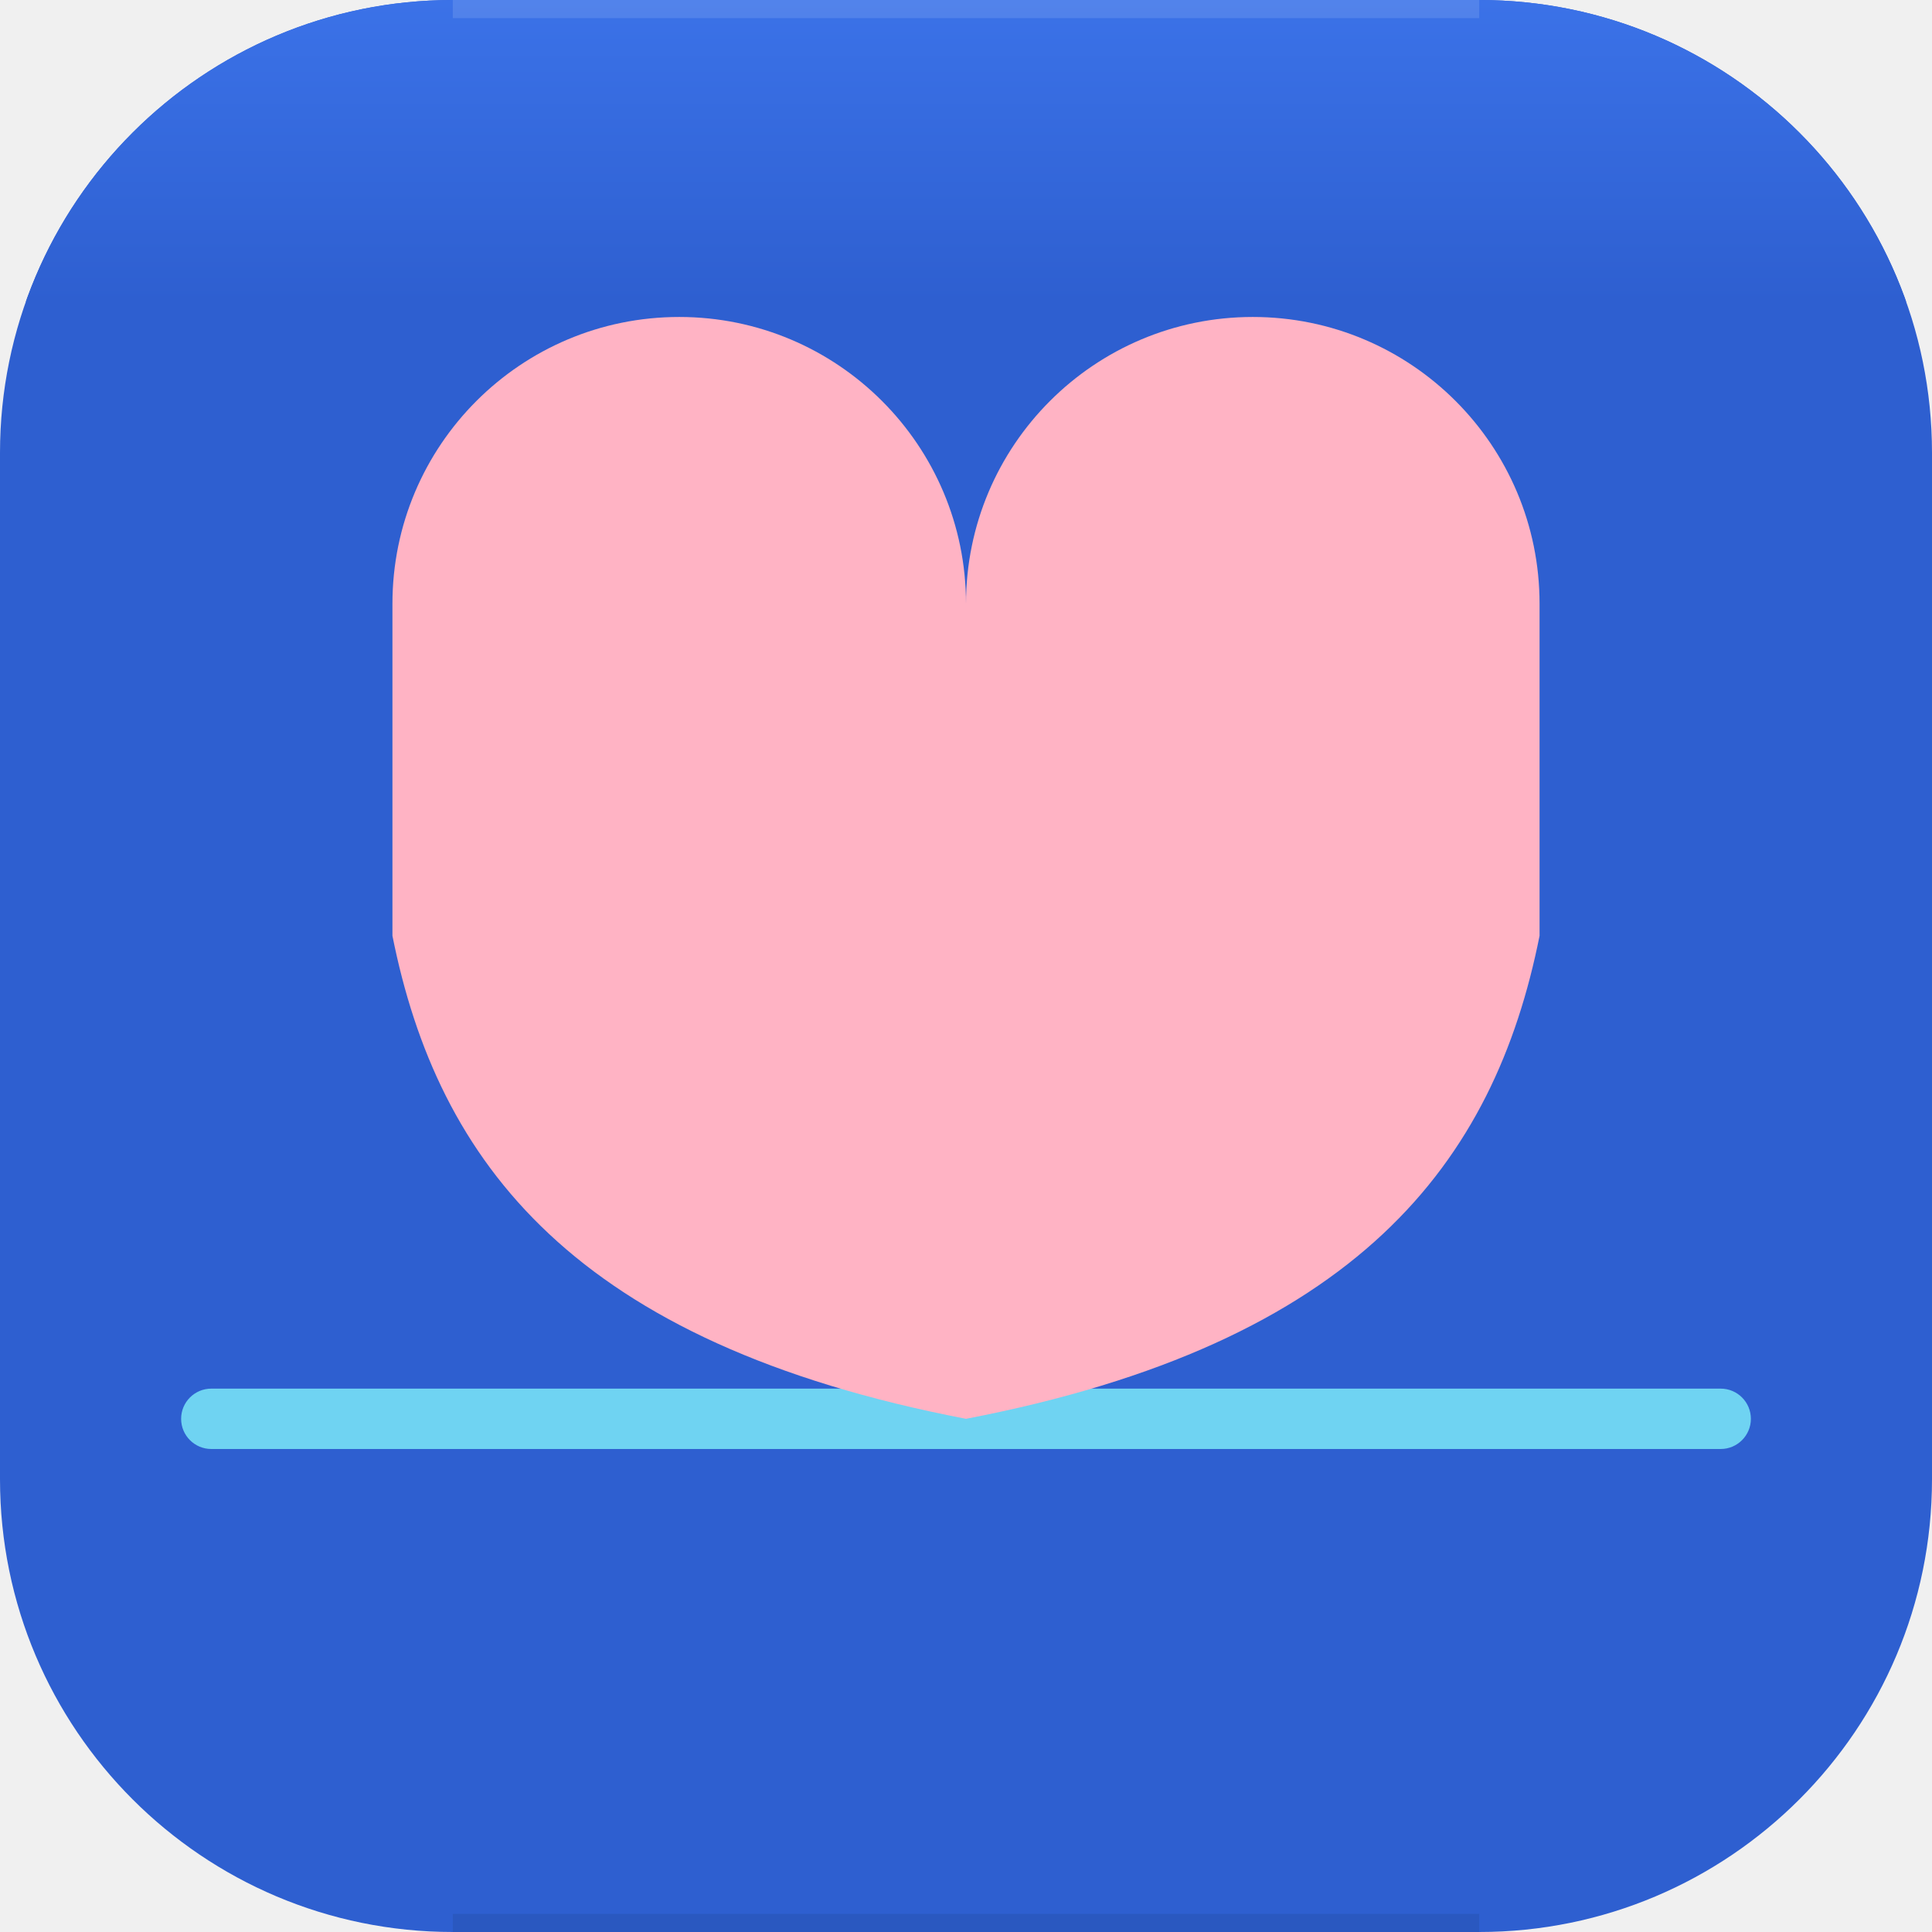
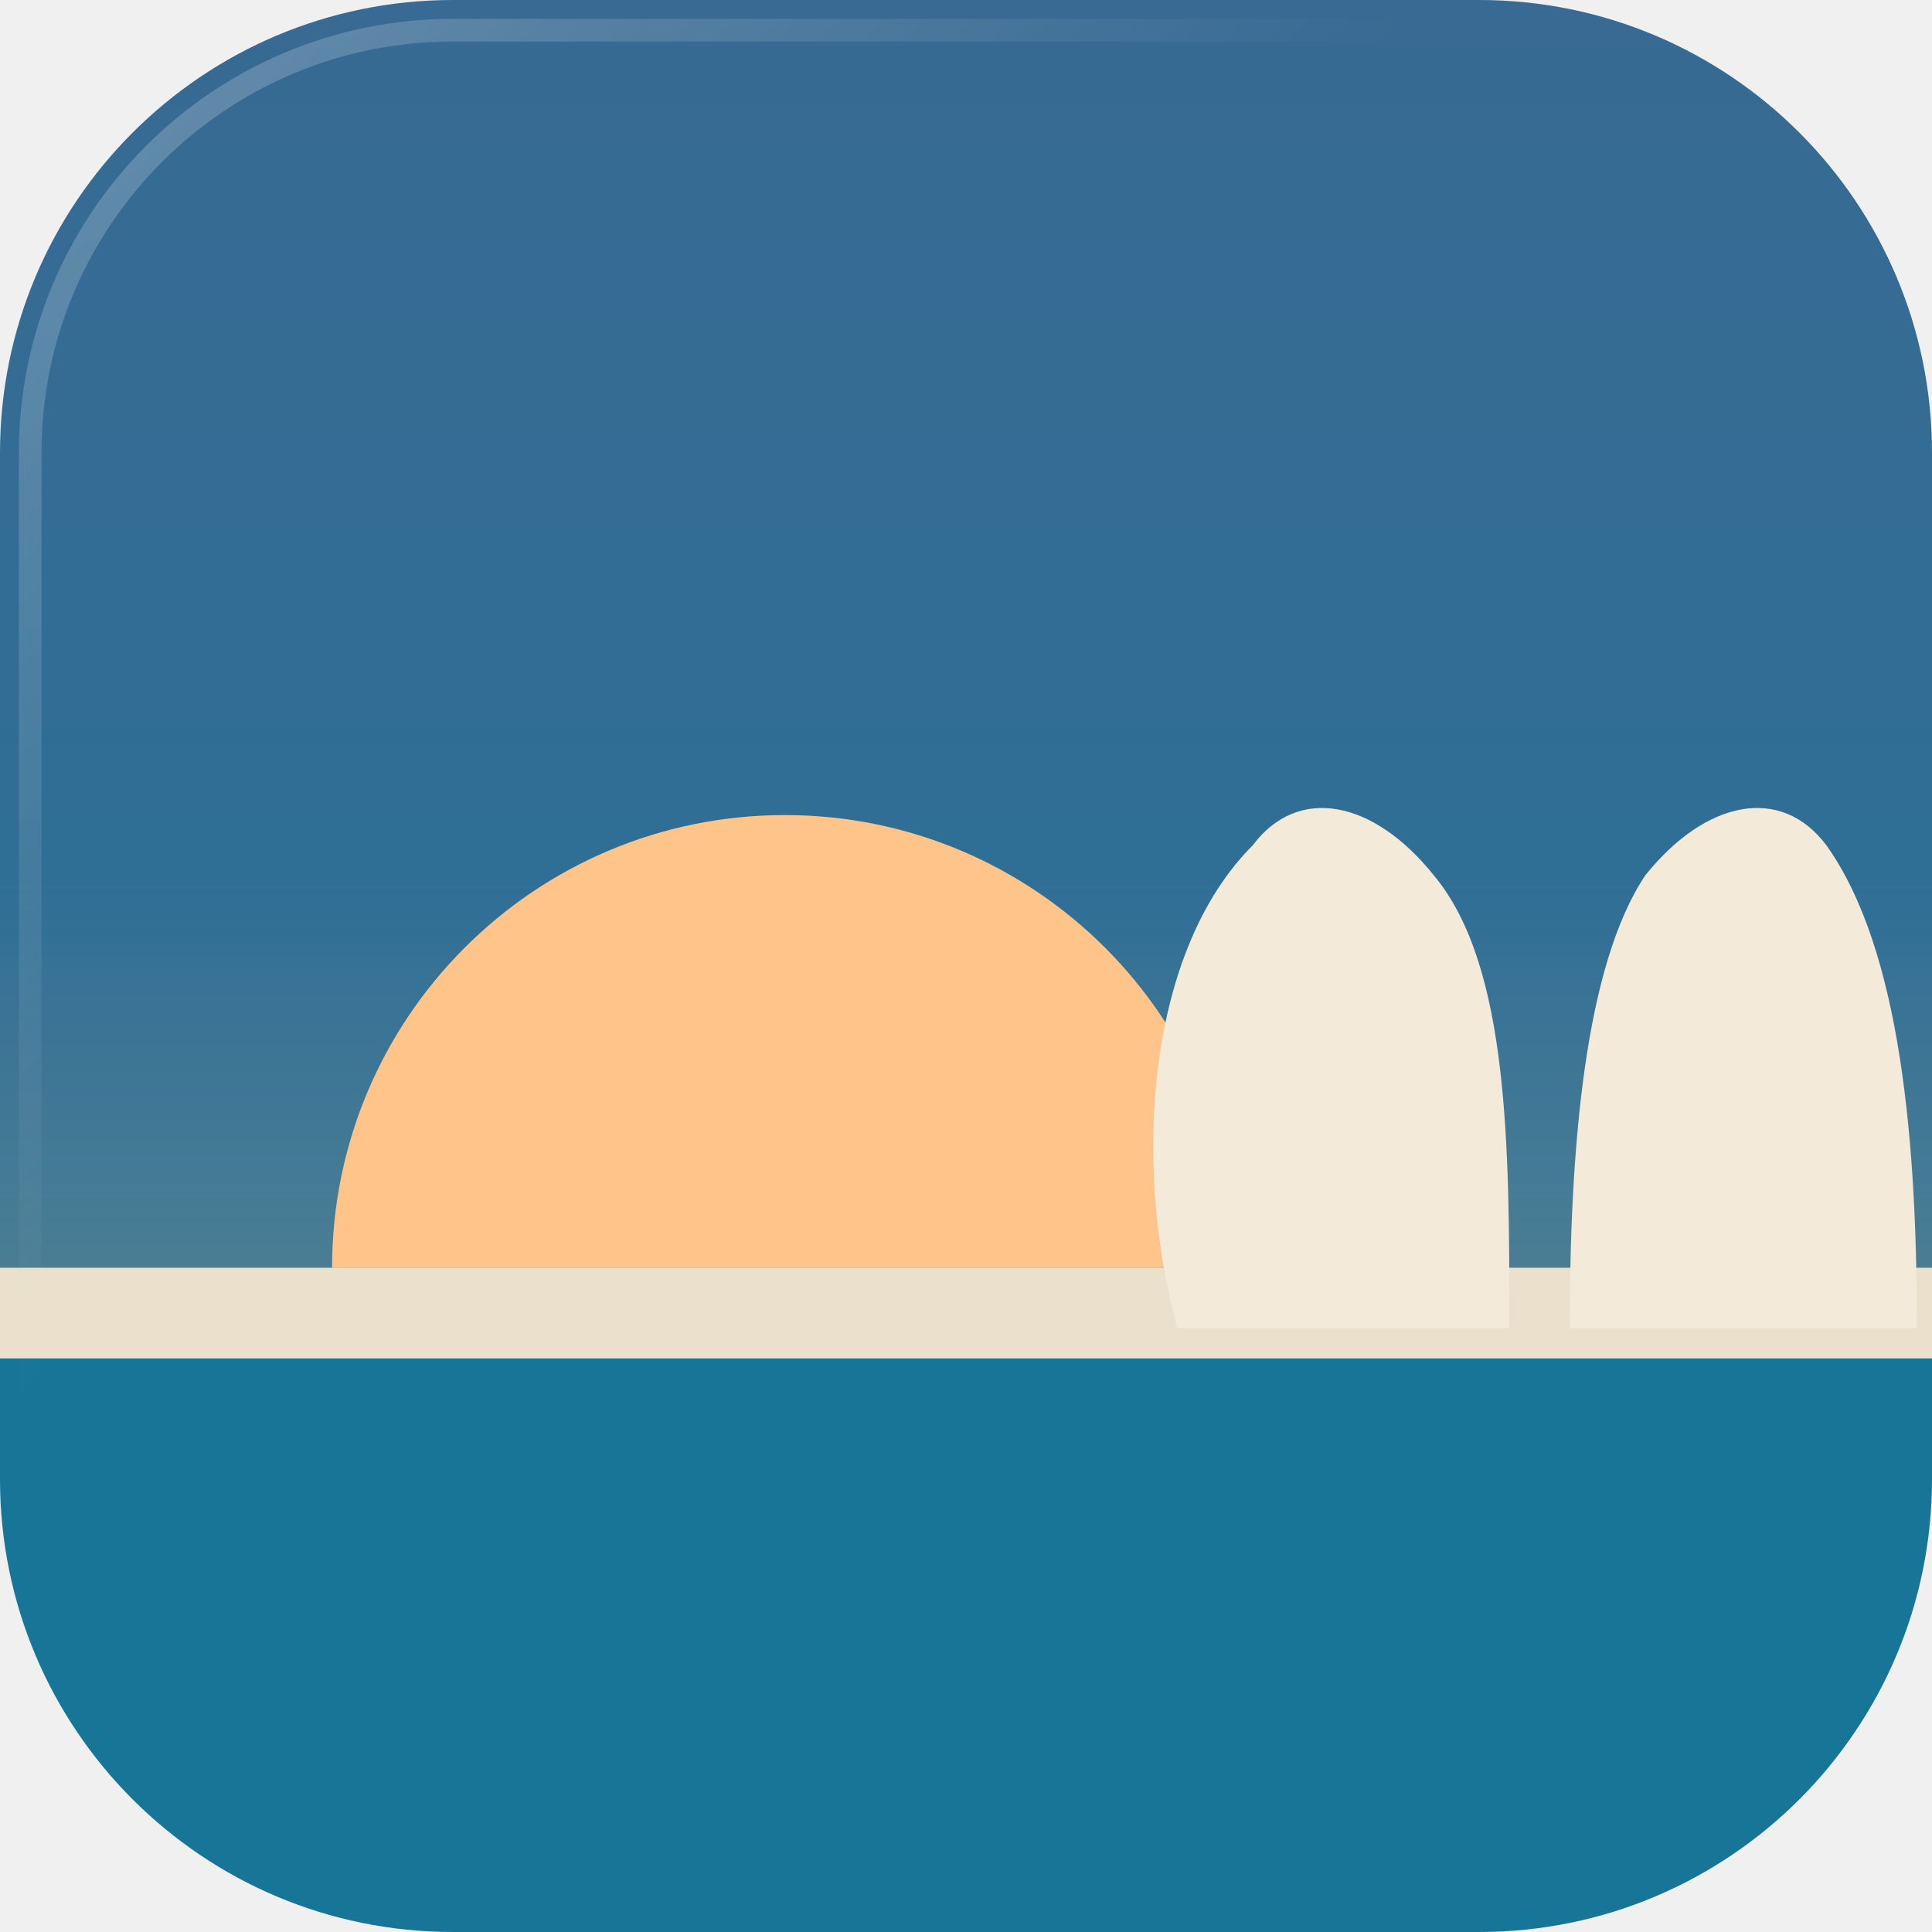
<svg xmlns="http://www.w3.org/2000/svg" width="128" height="128" viewBox="0 0 128 128" role="img" aria-label="小鲸鱼关心">
  <defs>
    <clipPath id="whaleCard">
      <rect width="128" height="128" rx="30" />
    </clipPath>
-     <linearGradient id="whaleTop" gradientUnits="userSpaceOnUse" x1="0" y1="0" x2="0" y2="20">
-       <stop offset="0" stop-color="#3B72E8" />
-       <stop offset="1" stop-color="#2E5FD0" />
+     <linearGradient id="whaleSky" gradientUnits="userSpaceOnUse" x1="0" y1="0" x2="0" y2="128">
+       <stop offset="0" stop-color="#386A93" />
+       <stop offset="0.55" stop-color="#2D6F96" />
+       <stop offset="1" stop-color="#177598" />
+     </linearGradient>
+     <linearGradient id="whaleFog" gradientUnits="userSpaceOnUse" x1="0" y1="58" x2="0" y2="84">
+       <stop offset="0" stop-color="#FEC48A" stop-opacity="0" />
+       <stop offset="1" stop-color="#FEC48A" stop-opacity="0.16" />
+     </linearGradient>
+     <linearGradient id="whaleGlint" gradientUnits="userSpaceOnUse" x1="4" y1="4" x2="100" y2="100">
+       <stop offset="0" stop-color="#FFFFFF" stop-opacity="0.24" />
+       <stop offset="0.45" stop-color="#FFFFFF" stop-opacity="0" />
    </linearGradient>
  </defs>
  <g clip-path="url(#whaleCard)">
-     <rect width="128" height="128" fill="#2E5FD0" />
-     <rect width="128" height="20" fill="url(#whaleTop)" />
-     <rect x="12" y="92" width="104" height="4" rx="2" fill="#6FD3F2" />
-     <path d="M26 40A19 19 0 0 1 64 40A19 19 0 0 1 102 40L102 62C99 77 90 89 64 94C38 89 29 77 26 62Z" fill="#FFB3C4" />
+     <rect width="128" height="84" fill="url(#whaleSky)" />
+     <rect y="84" width="128" height="44" fill="#177598" />
+     <rect y="58" width="128" height="26" fill="url(#whaleFog)" />
+     <path d="M 22,84 A 30 30 0 0 1 82,84 Z" fill="#FEC48A" />
+     <rect y="84" width="128" height="6" fill="#EAE0CB" />
+     <path d="M 78,88 C 75,77 76,63 83,56 C 86,52 91,53 95,58 C 100,64 100,76 100,88 Z" fill="#F3EAD9" />
+     <path d="M 104,88 C 104,76 105,64 109,58 C 113,53 118,52 121,56 C 126,63 127,76 127,88 Z" fill="#F3EAD9" />
+     <rect x="2" y="2" width="124" height="124" rx="28" fill="none" stroke="url(#whaleGlint)" stroke-width="1.5" />
  </g>
-   <line x1="30" y1="0.6" x2="98" y2="0.6" stroke="#FFFFFF" stroke-opacity="0.12" stroke-width="1.2" />
-   <line x1="30" y1="127.4" x2="98" y2="127.4" stroke="#000000" stroke-opacity="0.08" stroke-width="1.2" />
</svg>
